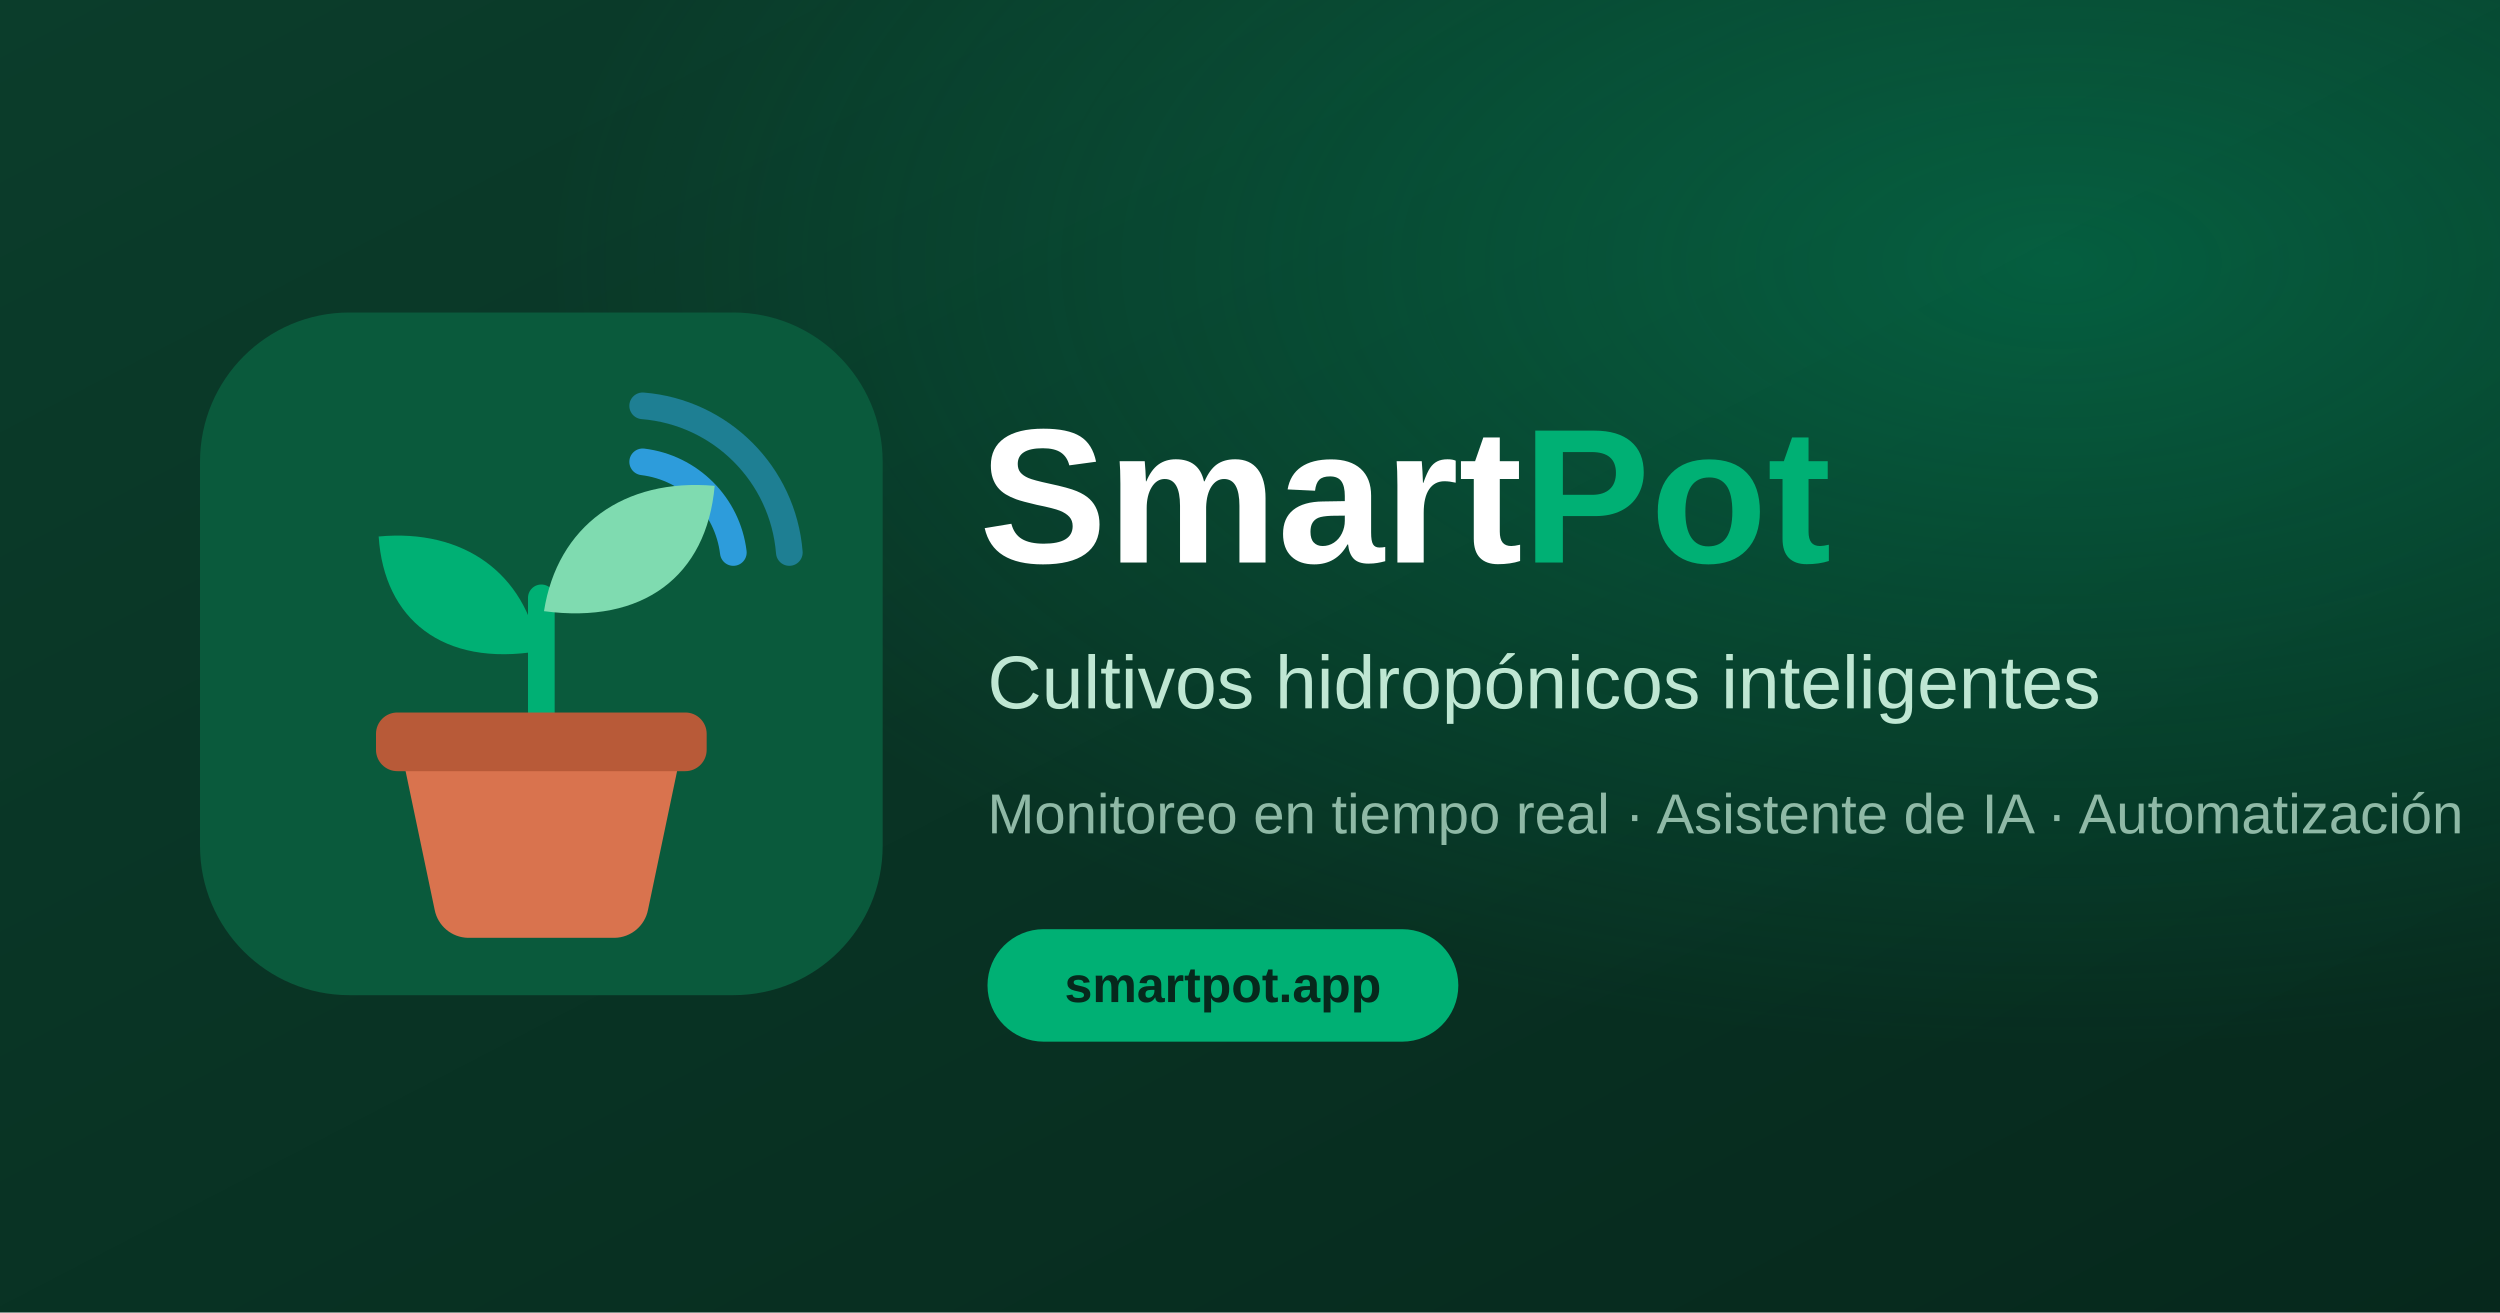
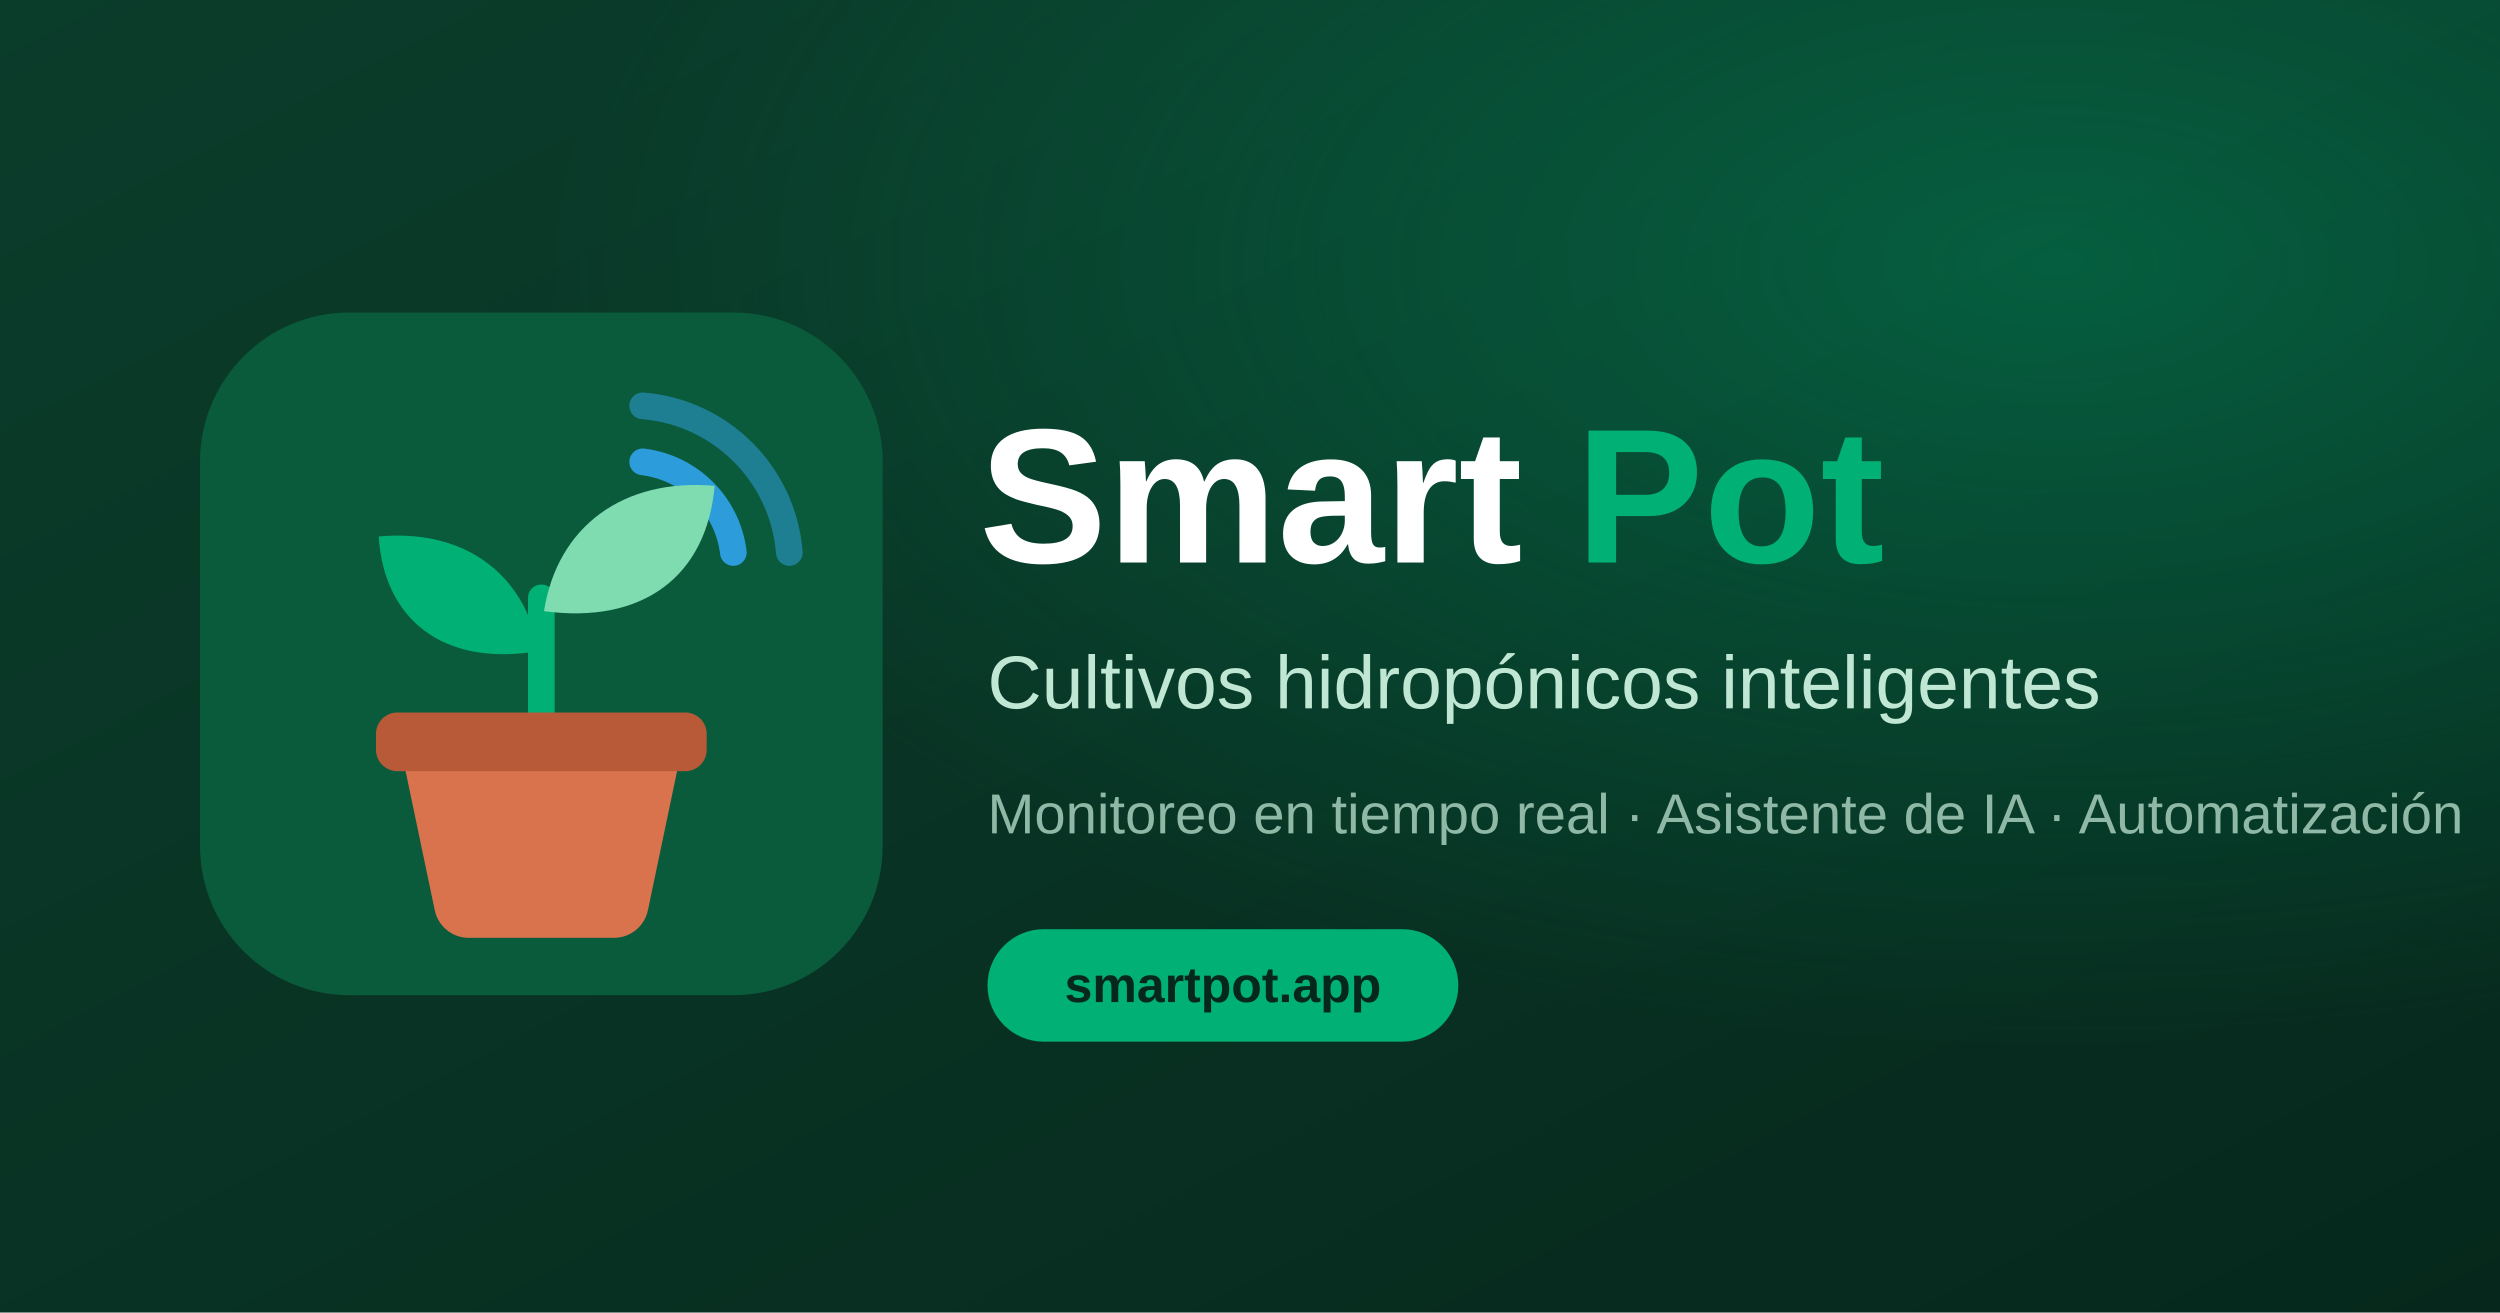
<svg xmlns="http://www.w3.org/2000/svg" width="1200" height="630" viewBox="0 0 1200 630">
  <defs>
    <linearGradient id="bg" x1="0" y1="0" x2="1" y2="1">
      <stop offset="0" stop-color="#0B3D2B" />
      <stop offset="1" stop-color="#06281C" />
    </linearGradient>
    <radialGradient id="glow" cx=".82" cy=".2" r=".6">
      <stop offset="0" stop-color="#00B074" stop-opacity=".35" />
      <stop offset="1" stop-color="#00B074" stop-opacity="0" />
    </radialGradient>
  </defs>
  <rect width="1200" height="630" fill="url(#bg)" />
  <rect width="1200" height="630" fill="url(#glow)" />
  <g transform="translate(96 150) scale(.64)">
    <rect width="512" height="512" rx="112" fill="#0A5A3C" />
    <path d="M332 112a78 78 0 0 1 68 68" fill="none" stroke="#2D9CDB" stroke-width="20" stroke-linecap="round" />
    <path d="M332 70a120 120 0 0 1 110 110" fill="none" stroke="#2D9CDB" stroke-width="20" stroke-linecap="round" opacity=".55" />
    <path d="M256 322V214" fill="none" stroke="#00B074" stroke-width="20" stroke-linecap="round" />
    <path d="M254 254c-10-58-56-92-120-86 4 62 48 98 120 86z" fill="#00B074" />
    <path d="M258 224c10-64 60-100 128-94-6 68-54 104-128 94z" fill="#7FDBB0" />
    <path d="M150 324h212l-26 124a26 26 0 0 1-25 21H201a26 26 0 0 1-25-21z" fill="#D9734E" />
    <rect x="132" y="300" width="248" height="44" rx="16" fill="#B85A38" />
  </g>
-   <text x="470" y="270" font-family="Segoe UI, Arial, sans-serif" font-weight="700" font-size="92" fill="#FFFFFF">Smart<tspan fill="#00B074">Pot</tspan>
+   <text x="470" y="270" font-family="Segoe UI, Arial, sans-serif" font-weight="700" font-size="92" fill="#FFFFFF">
+         Smart
+         <tspan fill="#00B074">Pot</tspan>
  </text>
-   <text x="474" y="340" font-family="Segoe UI, Arial, sans-serif" font-size="36" fill="#BFE7D3">Cultivos hidropónicos inteligentes</text>
-   <text x="474" y="400" font-family="Segoe UI, Arial, sans-serif" font-size="27" fill="#8FB9A6">Monitoreo en tiempo real · Asistente de IA · Automatización</text>
+   <text x="474" y="340" font-family="Segoe UI, Arial, sans-serif" font-size="36" fill="#BFE7D3">Cultivos hidropónicos
+         inteligentes
+     </text>
+   <text x="474" y="400" font-family="Segoe UI, Arial, sans-serif" font-size="27" fill="#8FB9A6">Monitoreo en tiempo
+         real · Asistente de IA · Automatización
+     </text>
  <rect x="474" y="446" width="226" height="54" rx="27" fill="#00B074" />
-   <text x="587" y="481" text-anchor="middle" font-family="Segoe UI, Arial, sans-serif" font-weight="600" font-size="24" fill="#06281C">smartpot.app</text>
+   <text x="587" y="481" text-anchor="middle" font-family="Segoe UI, Arial, sans-serif" font-weight="600" font-size="24" fill="#06281C">smartpot.app
+     </text>
</svg>
